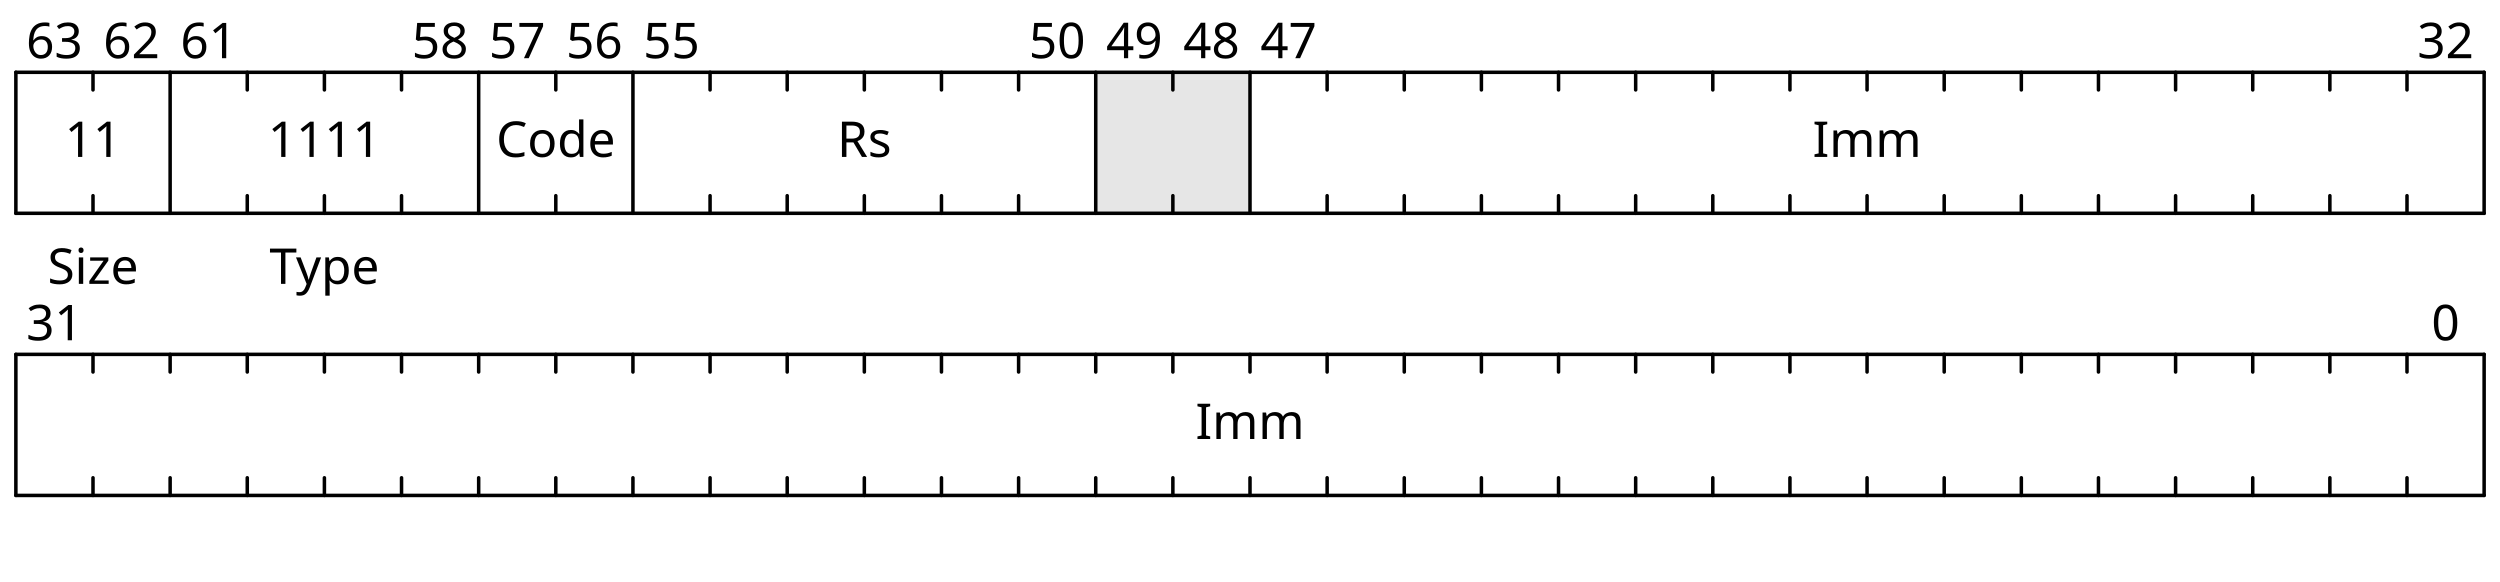
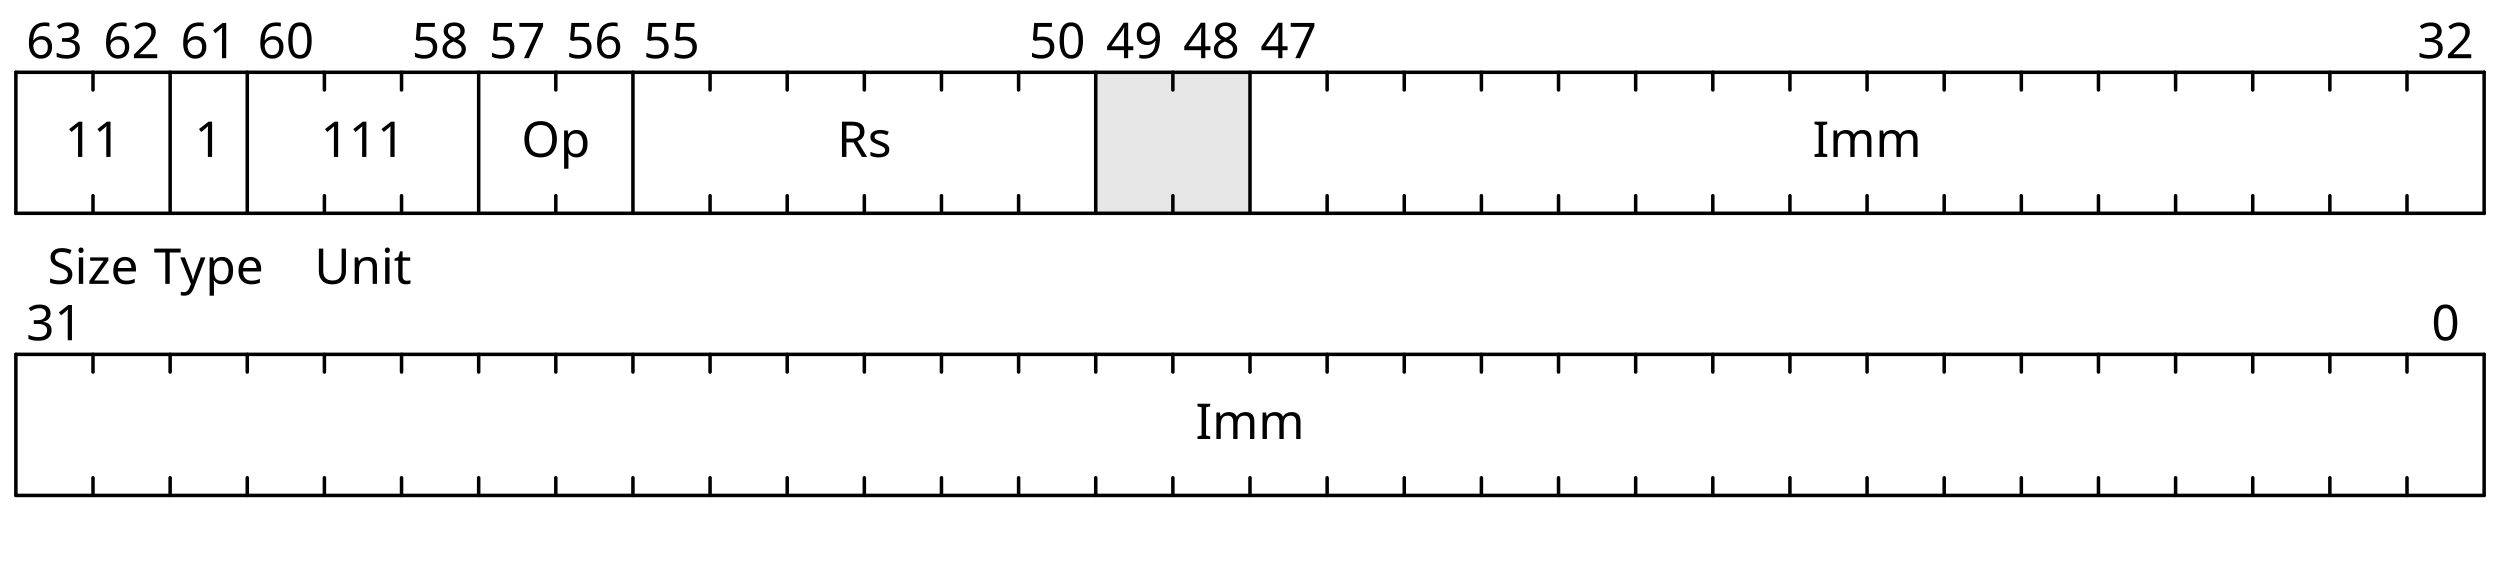
<svg xmlns="http://www.w3.org/2000/svg" width="709" height="165" viewBox="0 0 709 165">
  <g transform="translate(4.5,80.5)">
    <g stroke="black" stroke-width="1" stroke-linecap="round" transform="translate(0,20)">
      <line x2="700" />
      <line y2="40" />
      <line x2="700" y1="40" y2="40" />
      <line x1="700" x2="700" y2="40" />
      <line x1="678.125" x2="678.125" y2="5" />
      <line x1="678.125" x2="678.125" y1="35" y2="40" />
      <line x1="656.25" x2="656.25" y2="5" />
      <line x1="656.25" x2="656.25" y1="35" y2="40" />
      <line x1="634.375" x2="634.375" y2="5" />
      <line x1="634.375" x2="634.375" y1="35" y2="40" />
      <line x1="612.5" x2="612.5" y2="5" />
      <line x1="612.5" x2="612.5" y1="35" y2="40" />
      <line x1="590.625" x2="590.625" y2="5" />
      <line x1="590.625" x2="590.625" y1="35" y2="40" />
      <line x1="568.75" x2="568.75" y2="5" />
      <line x1="568.75" x2="568.75" y1="35" y2="40" />
      <line x1="546.875" x2="546.875" y2="5" />
      <line x1="546.875" x2="546.875" y1="35" y2="40" />
      <line x1="525" x2="525" y2="5" />
      <line x1="525" x2="525" y1="35" y2="40" />
      <line x1="503.125" x2="503.125" y2="5" />
      <line x1="503.125" x2="503.125" y1="35" y2="40" />
      <line x1="481.25" x2="481.25" y2="5" />
      <line x1="481.25" x2="481.25" y1="35" y2="40" />
      <line x1="459.375" x2="459.375" y2="5" />
      <line x1="459.375" x2="459.375" y1="35" y2="40" />
      <line x1="437.5" x2="437.5" y2="5" />
      <line x1="437.5" x2="437.5" y1="35" y2="40" />
      <line x1="415.625" x2="415.625" y2="5" />
      <line x1="415.625" x2="415.625" y1="35" y2="40" />
      <line x1="393.75" x2="393.75" y2="5" />
      <line x1="393.75" x2="393.75" y1="35" y2="40" />
      <line x1="371.875" x2="371.875" y2="5" />
      <line x1="371.875" x2="371.875" y1="35" y2="40" />
      <line x1="350" x2="350" y2="5" />
      <line x1="350" x2="350" y1="35" y2="40" />
      <line x1="328.125" x2="328.125" y2="5" />
      <line x1="328.125" x2="328.125" y1="35" y2="40" />
      <line x1="306.25" x2="306.25" y2="5" />
      <line x1="306.25" x2="306.25" y1="35" y2="40" />
      <line x1="284.375" x2="284.375" y2="5" />
      <line x1="284.375" x2="284.375" y1="35" y2="40" />
      <line x1="262.5" x2="262.5" y2="5" />
      <line x1="262.5" x2="262.5" y1="35" y2="40" />
      <line x1="240.625" x2="240.625" y2="5" />
      <line x1="240.625" x2="240.625" y1="35" y2="40" />
      <line x1="218.75" x2="218.75" y2="5" />
      <line x1="218.75" x2="218.75" y1="35" y2="40" />
      <line x1="196.875" x2="196.875" y2="5" />
      <line x1="196.875" x2="196.875" y1="35" y2="40" />
      <line x1="175" x2="175" y2="5" />
      <line x1="175" x2="175" y1="35" y2="40" />
      <line x1="153.125" x2="153.125" y2="5" />
      <line x1="153.125" x2="153.125" y1="35" y2="40" />
      <line x1="131.25" x2="131.25" y2="5" />
      <line x1="131.25" x2="131.25" y1="35" y2="40" />
      <line x1="109.375" x2="109.375" y2="5" />
      <line x1="109.375" x2="109.375" y1="35" y2="40" />
      <line x1="87.5" x2="87.5" y2="5" />
      <line x1="87.5" x2="87.5" y1="35" y2="40" />
      <line x1="65.625" x2="65.625" y2="5" />
      <line x1="65.625" x2="65.625" y1="35" y2="40" />
      <line x1="43.75" x2="43.75" y2="5" />
      <line x1="43.75" x2="43.75" y1="35" y2="40" />
      <line x1="21.875" x2="21.875" y2="5" />
      <line x1="21.875" x2="21.875" y1="35" y2="40" />
    </g>
    <g text-anchor="middle">
      <g>
        <g transform="translate(0,20)" />
        <g transform="translate(10.9375,16)">
          <text x="678.125" font-size="14" font-family="sans-serif" font-weight="normal">0</text>
          <text x="0" font-size="14" font-family="sans-serif" font-weight="normal">31</text>
        </g>
        <g transform="translate(10.9375,44)">
          <text x="339.062" font-size="14" font-family="sans-serif" font-weight="normal">
            <tspan>Imm</tspan>
          </text>
        </g>
        <g transform="translate(10.9375,80)" />
      </g>
    </g>
  </g>
  <g transform="translate(4.5,0.5)">
    <g stroke="black" stroke-width="1" stroke-linecap="round" transform="translate(0,20)">
      <line x2="700" />
      <line y2="40" />
      <line x2="700" y1="40" y2="40" />
      <line x1="700" x2="700" y2="40" />
      <line x1="678.125" x2="678.125" y2="5" />
      <line x1="678.125" x2="678.125" y1="35" y2="40" />
      <line x1="656.25" x2="656.25" y2="5" />
      <line x1="656.25" x2="656.25" y1="35" y2="40" />
      <line x1="634.375" x2="634.375" y2="5" />
      <line x1="634.375" x2="634.375" y1="35" y2="40" />
      <line x1="612.5" x2="612.5" y2="5" />
      <line x1="612.5" x2="612.5" y1="35" y2="40" />
      <line x1="590.625" x2="590.625" y2="5" />
      <line x1="590.625" x2="590.625" y1="35" y2="40" />
      <line x1="568.75" x2="568.75" y2="5" />
      <line x1="568.75" x2="568.75" y1="35" y2="40" />
      <line x1="546.875" x2="546.875" y2="5" />
      <line x1="546.875" x2="546.875" y1="35" y2="40" />
      <line x1="525" x2="525" y2="5" />
      <line x1="525" x2="525" y1="35" y2="40" />
      <line x1="503.125" x2="503.125" y2="5" />
      <line x1="503.125" x2="503.125" y1="35" y2="40" />
      <line x1="481.25" x2="481.25" y2="5" />
      <line x1="481.25" x2="481.25" y1="35" y2="40" />
      <line x1="459.375" x2="459.375" y2="5" />
      <line x1="459.375" x2="459.375" y1="35" y2="40" />
      <line x1="437.5" x2="437.5" y2="5" />
      <line x1="437.5" x2="437.5" y1="35" y2="40" />
      <line x1="415.625" x2="415.625" y2="5" />
      <line x1="415.625" x2="415.625" y1="35" y2="40" />
      <line x1="393.75" x2="393.75" y2="5" />
      <line x1="393.75" x2="393.75" y1="35" y2="40" />
      <line x1="371.875" x2="371.875" y2="5" />
      <line x1="371.875" x2="371.875" y1="35" y2="40" />
      <line x1="350" x2="350" y2="40" />
      <line x1="328.125" x2="328.125" y2="5" />
      <line x1="328.125" x2="328.125" y1="35" y2="40" />
      <line x1="306.25" x2="306.25" y2="40" />
      <line x1="284.375" x2="284.375" y2="5" />
      <line x1="284.375" x2="284.375" y1="35" y2="40" />
      <line x1="262.5" x2="262.5" y2="5" />
      <line x1="262.5" x2="262.5" y1="35" y2="40" />
      <line x1="240.625" x2="240.625" y2="5" />
      <line x1="240.625" x2="240.625" y1="35" y2="40" />
      <line x1="218.75" x2="218.75" y2="5" />
      <line x1="218.75" x2="218.75" y1="35" y2="40" />
      <line x1="196.875" x2="196.875" y2="5" />
      <line x1="196.875" x2="196.875" y1="35" y2="40" />
      <line x1="175" x2="175" y2="40" />
      <line x1="153.125" x2="153.125" y2="5" />
      <line x1="153.125" x2="153.125" y1="35" y2="40" />
      <line x1="131.25" x2="131.25" y2="40" />
      <line x1="109.375" x2="109.375" y2="5" />
      <line x1="109.375" x2="109.375" y1="35" y2="40" />
      <line x1="87.5" x2="87.5" y2="5" />
      <line x1="87.5" x2="87.5" y1="35" y2="40" />
-       <line x1="65.625" x2="65.625" y2="5" />
-       <line x1="65.625" x2="65.625" y1="35" y2="40" />
+       <line x1="65.625" x2="65.625" y2="40" />
      <line x1="43.75" x2="43.75" y2="40" />
      <line x1="21.875" x2="21.875" y2="5" />
      <line x1="21.875" x2="21.875" y1="35" y2="40" />
    </g>
    <g text-anchor="middle">
      <g>
        <g transform="translate(0,20)">
          <rect style="fill-opacity:0.1" x="306.25" y="0" width="43.75" height="40" />
        </g>
        <g transform="translate(10.9375,16)">
          <text x="678.125" font-size="14" font-family="sans-serif" font-weight="normal">32</text>
          <text x="350" font-size="14" font-family="sans-serif" font-weight="normal">47</text>
          <text x="328.125" font-size="14" font-family="sans-serif" font-weight="normal">48</text>
          <text x="306.25" font-size="14" font-family="sans-serif" font-weight="normal">49</text>
          <text x="284.375" font-size="14" font-family="sans-serif" font-weight="normal">50</text>
          <text x="175" font-size="14" font-family="sans-serif" font-weight="normal">55</text>
          <text x="153.125" font-size="14" font-family="sans-serif" font-weight="normal">56</text>
          <text x="131.25" font-size="14" font-family="sans-serif" font-weight="normal">57</text>
          <text x="109.375" font-size="14" font-family="sans-serif" font-weight="normal">58</text>
+           <text x="65.625" font-size="14" font-family="sans-serif" font-weight="normal">60</text>
          <text x="43.75" font-size="14" font-family="sans-serif" font-weight="normal">61</text>
          <text x="21.875" font-size="14" font-family="sans-serif" font-weight="normal">62</text>
          <text x="0" font-size="14" font-family="sans-serif" font-weight="normal">63</text>
        </g>
        <g transform="translate(10.9375,44)">
          <text x="514.062" font-size="14" font-family="sans-serif" font-weight="normal">
            <tspan>Imm</tspan>
          </text>
          <text x="229.688" font-size="14" font-family="sans-serif" font-weight="normal">
            <tspan>Rs</tspan>
          </text>
          <text x="142.188" font-size="14" font-family="sans-serif" font-weight="normal">
-             <tspan>Code</tspan>
-           </text>
-           <text x="76.562" font-size="14" font-family="sans-serif" font-weight="normal">
-             <tspan>1111</tspan>
+             <tspan>Op</tspan>
+           </text>
+           <text x="87.5" font-size="14" font-family="sans-serif" font-weight="normal">
+             <tspan>111</tspan>
+           </text>
+           <text x="43.75" font-size="14" font-family="sans-serif" font-weight="normal">
+             <tspan>1</tspan>
          </text>
          <text x="10.938" font-size="14" font-family="sans-serif" font-weight="normal">
            <tspan>11</tspan>
          </text>
        </g>
        <g transform="translate(10.9375,80)">
-           <text x="76.562" font-size="14" font-family="sans-serif" font-weight="normal">
+           <text x="87.5" font-size="14" font-family="sans-serif" font-weight="normal">
+             <tspan>Unit</tspan>
+           </text>
+           <text x="43.75" font-size="14" font-family="sans-serif" font-weight="normal">
            <tspan>Type</tspan>
          </text>
          <text x="10.938" font-size="14" font-family="sans-serif" font-weight="normal">
            <tspan>Size</tspan>
          </text>
        </g>
      </g>
    </g>
  </g>
</svg>
